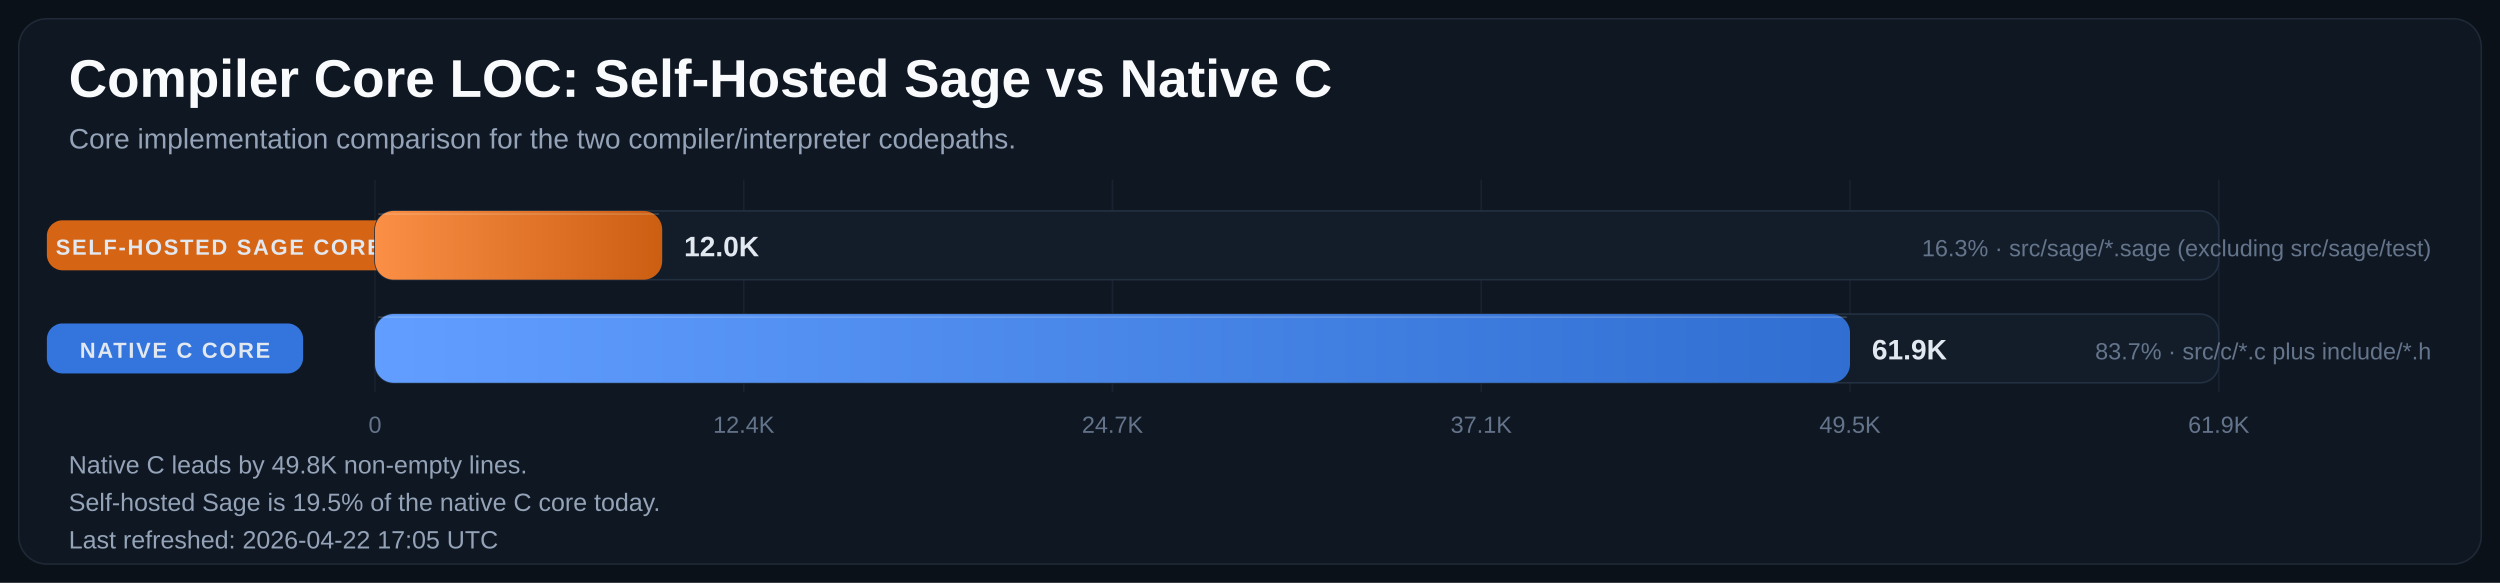
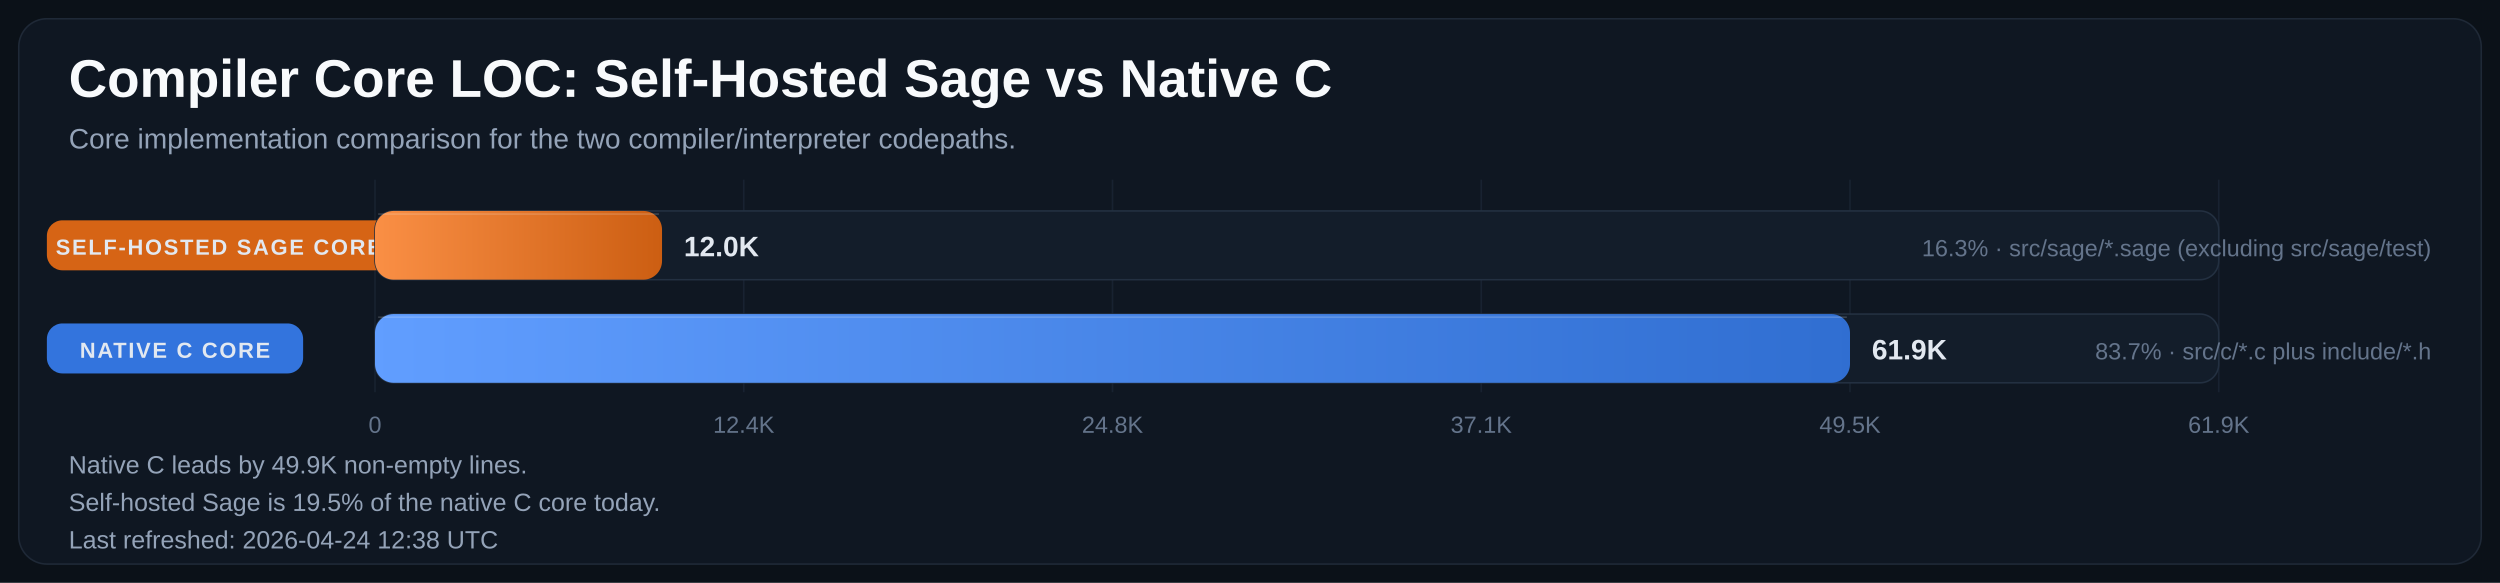
<svg xmlns="http://www.w3.org/2000/svg" width="1600" height="373" viewBox="0 0 1600 373" role="img" aria-labelledby="title desc">
  <defs>
    <linearGradient id="bar-gradient-0" x1="0%" y1="0%" x2="100%" y2="0%">
      <stop offset="0%" stop-color="#FA8F45" />
      <stop offset="100%" stop-color="#CC5E12" />
    </linearGradient>
    <linearGradient id="bar-gradient-1" x1="0%" y1="0%" x2="100%" y2="0%">
      <stop offset="0%" stop-color="#619EFF" />
      <stop offset="100%" stop-color="#306ED1" />
    </linearGradient>
  </defs>
  <rect width="100%" height="100%" fill="#0B1118" />
  <rect x="12" y="12" width="1576" height="349" rx="18" fill="#0F1722" stroke="#1F2937" />
  <text x="44" y="62" fill="#F8FAFC" font-size="34" font-family="Segoe UI, Arial, sans-serif" font-weight="700">Compiler Core LOC: Self-Hosted Sage vs Native C</text>
  <text x="44" y="95" fill="#94A3B8" font-size="18" font-family="Segoe UI, Arial, sans-serif">Core implementation comparison for the two compiler/interpreter codepaths.</text>
  <line x1="240.0" y1="115" x2="240.0" y2="251" stroke="#182231" stroke-width="1" />
  <text x="240.0" y="277" text-anchor="middle" fill="#64748B" font-size="15" font-family="Segoe UI, Arial, sans-serif">0</text>
  <line x1="476.0" y1="115" x2="476.0" y2="251" stroke="#182231" stroke-width="1" />
  <text x="476.0" y="277" text-anchor="middle" fill="#64748B" font-size="15" font-family="Segoe UI, Arial, sans-serif">12.4K</text>
  <line x1="712.0" y1="115" x2="712.0" y2="251" stroke="#182231" stroke-width="1" />
-   <text x="712.0" y="277" text-anchor="middle" fill="#64748B" font-size="15" font-family="Segoe UI, Arial, sans-serif">24.7K</text>
+   <text x="712.0" y="277" text-anchor="middle" fill="#64748B" font-size="15" font-family="Segoe UI, Arial, sans-serif">24.8K</text>
  <line x1="948.0" y1="115" x2="948.0" y2="251" stroke="#182231" stroke-width="1" />
  <text x="948.0" y="277" text-anchor="middle" fill="#64748B" font-size="15" font-family="Segoe UI, Arial, sans-serif">37.1K</text>
  <line x1="1184.0" y1="115" x2="1184.0" y2="251" stroke="#182231" stroke-width="1" />
  <text x="1184.0" y="277" text-anchor="middle" fill="#64748B" font-size="15" font-family="Segoe UI, Arial, sans-serif">49.5K</text>
  <line x1="1420.0" y1="115" x2="1420.0" y2="251" stroke="#182231" stroke-width="1" />
  <text x="1420.0" y="277" text-anchor="middle" fill="#64748B" font-size="15" font-family="Segoe UI, Arial, sans-serif">61.9K</text>
  <rect x="30" y="141.0" width="220" height="32" rx="10" fill="#E06814" opacity="0.95" />
  <text x="140.0" y="163.0" text-anchor="middle" fill="#E2E8F0" font-size="14" font-family="Segoe UI, Arial, sans-serif" font-weight="700" letter-spacing="1.1">SELF-HOSTED SAGE CORE</text>
  <rect x="240" y="135" width="1180" height="44" rx="12" fill="#131D2A" stroke="#233041" />
-   <rect x="240" y="135" width="183.8" height="44" rx="12" fill="url(#bar-gradient-0)" />
-   <line x1="242.0" y1="137.0" x2="421.8" y2="137.0" stroke="#F8FAFC" stroke-opacity="0.18" />
-   <text x="437.8" y="164.0" text-anchor="start" fill="#E2E8F0" font-size="18" font-family="Segoe UI, Arial, sans-serif" font-weight="700">12.0K</text>
+   <rect x="240" y="135" width="183.7" height="44" rx="12" fill="url(#bar-gradient-0)" />
+   <line x1="242.0" y1="137.0" x2="421.7" y2="137.0" stroke="#F8FAFC" stroke-opacity="0.18" />
+   <text x="437.7" y="164.0" text-anchor="start" fill="#E2E8F0" font-size="18" font-family="Segoe UI, Arial, sans-serif" font-weight="700">12.0K</text>
  <text x="1556" y="164.0" text-anchor="end" fill="#64748B" font-size="15" font-family="Segoe UI, Arial, sans-serif">16.3% · src/sage/*.sage (excluding src/sage/test)</text>
  <rect x="30" y="207.0" width="164" height="32" rx="10" fill="#3479E6" opacity="0.95" />
  <text x="112.0" y="229.0" text-anchor="middle" fill="#E2E8F0" font-size="14" font-family="Segoe UI, Arial, sans-serif" font-weight="700" letter-spacing="1.1">NATIVE C CORE</text>
  <rect x="240" y="201" width="1180" height="44" rx="12" fill="#131D2A" stroke="#233041" />
  <rect x="240" y="201" width="944.0" height="44" rx="12" fill="url(#bar-gradient-1)" />
  <line x1="242.0" y1="203.0" x2="1182.0" y2="203.0" stroke="#F8FAFC" stroke-opacity="0.18" />
  <text x="1198.0" y="230.0" text-anchor="start" fill="#E2E8F0" font-size="18" font-family="Segoe UI, Arial, sans-serif" font-weight="700">61.9K</text>
  <text x="1556" y="230.0" text-anchor="end" fill="#64748B" font-size="15" font-family="Segoe UI, Arial, sans-serif">83.7% · src/c/*.c plus include/*.h</text>
-   <text x="44" y="303" fill="#94A3B8" font-size="16" font-family="Segoe UI, Arial, sans-serif">Native C leads by 49.8K non-empty lines.</text>
+   <text x="44" y="303" fill="#94A3B8" font-size="16" font-family="Segoe UI, Arial, sans-serif">Native C leads by 49.9K non-empty lines.</text>
  <text x="44" y="327" fill="#94A3B8" font-size="16" font-family="Segoe UI, Arial, sans-serif">Self-hosted Sage is 19.5% of the native C core today.</text>
-   <text x="44" y="351" fill="#94A3B8" font-size="16" font-family="Segoe UI, Arial, sans-serif">Last refreshed: 2026-04-22 17:05 UTC</text>
+   <text x="44" y="351" fill="#94A3B8" font-size="16" font-family="Segoe UI, Arial, sans-serif">Last refreshed: 2026-04-24 12:38 UTC</text>
</svg>
